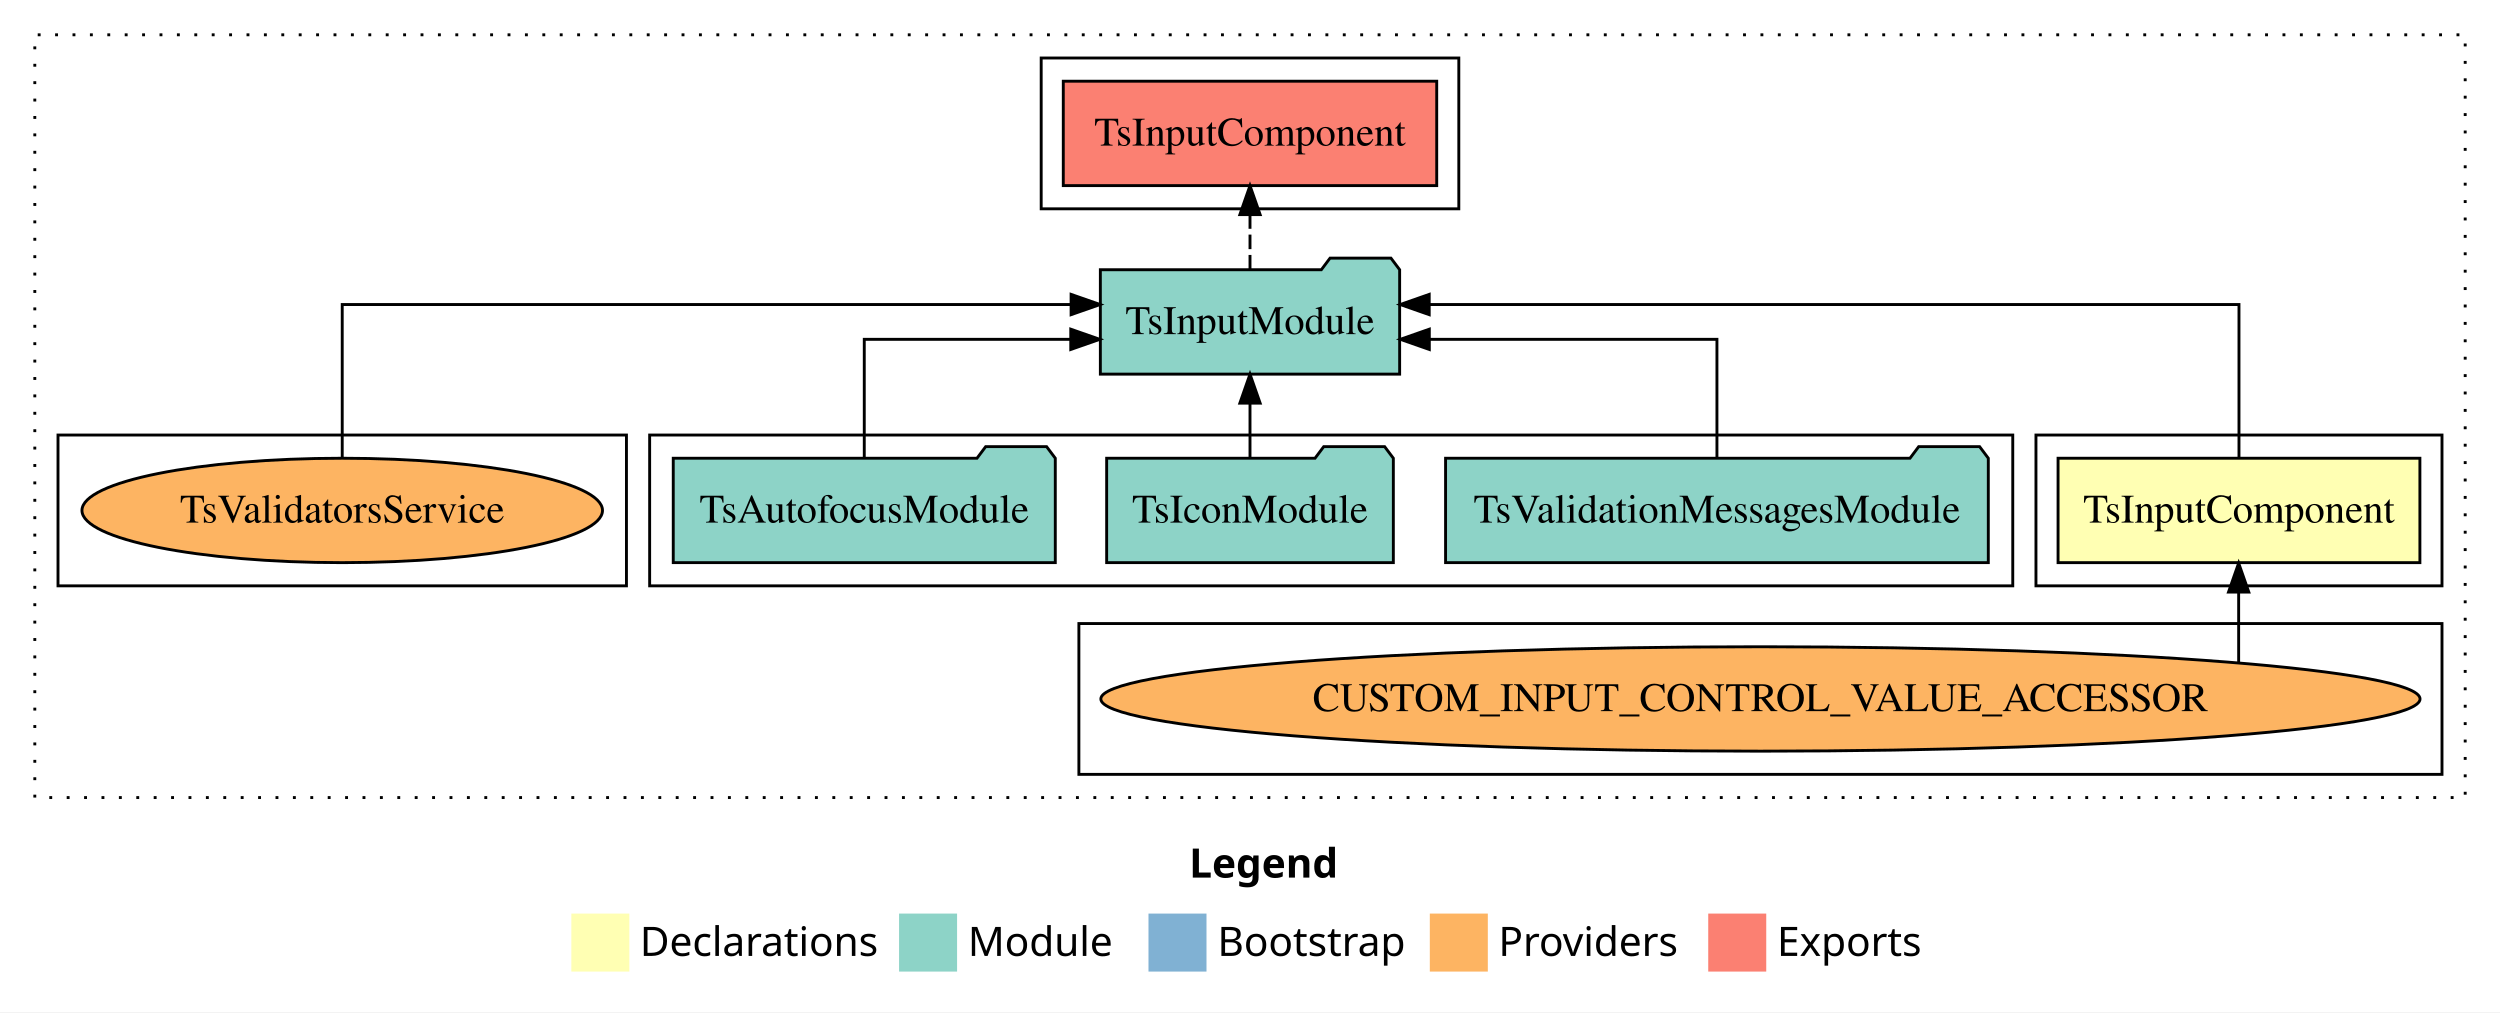
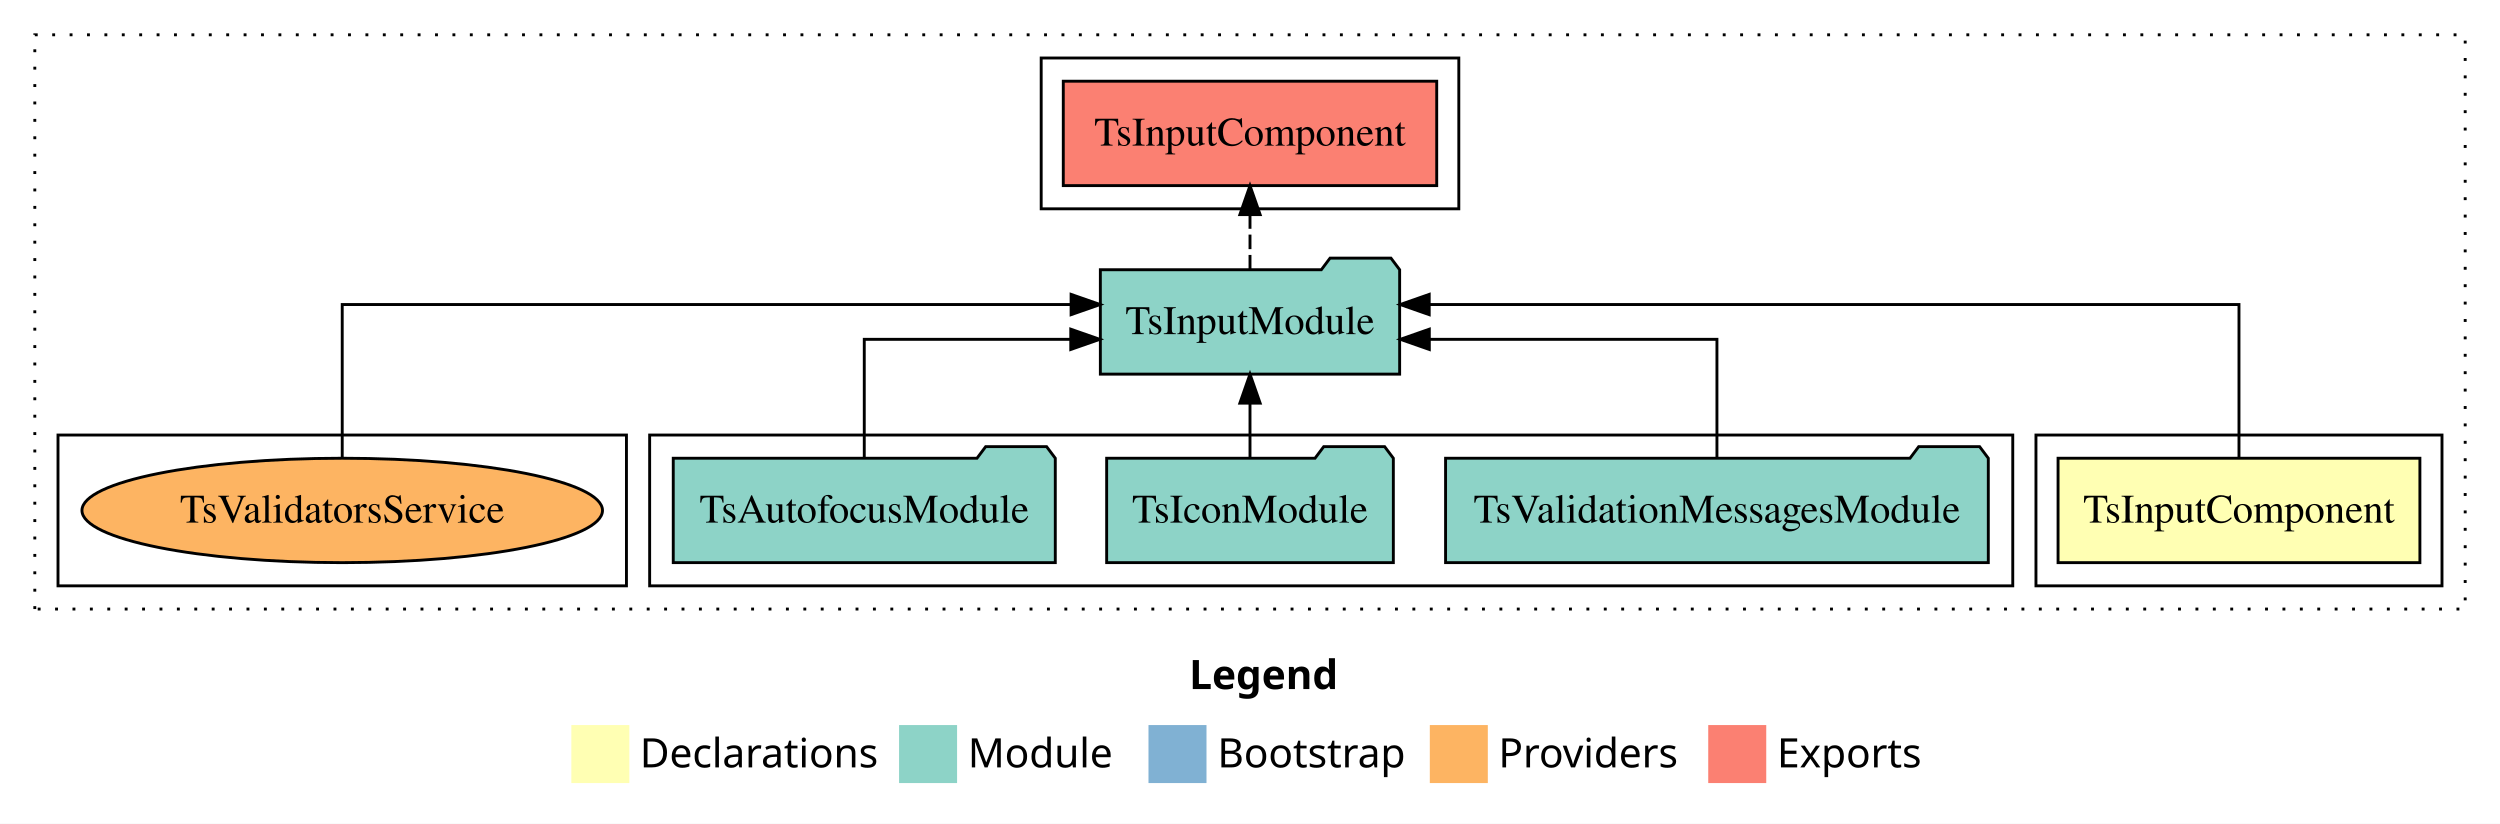
- <svg xmlns="http://www.w3.org/2000/svg" width="862pt" height="349pt" viewBox="0.00 0.00 862.00 349.00">
-   <g id="graph0" class="graph" transform="scale(1 1) rotate(0) translate(4 345)">
-     <polygon fill="#ffffff" stroke="transparent" points="-4,4 -4,-345 858,-345 858,4 -4,4" />
+ <svg xmlns="http://www.w3.org/2000/svg" width="862pt" height="284pt" viewBox="0.00 0.00 862.00 284.00">
+   <g id="graph0" class="graph" transform="scale(1 1) rotate(0) translate(4 280)">
+     <polygon fill="#ffffff" stroke="transparent" points="-4,4 -4,-280 858,-280 858,4 -4,4" />
    <text text-anchor="start" x="406.009" y="-42.4" font-family="sans-serif" font-weight="bold" font-size="14.00" fill="#000000">Legend</text>
    <polygon fill="#ffffb3" stroke="transparent" points="193,-10 193,-30 213,-30 213,-10 193,-10" />
    <text text-anchor="start" x="216.629" y="-15.4" font-family="sans-serif" font-size="14.00" fill="#000000">  Declarations</text>
    <polygon fill="#8dd3c7" stroke="transparent" points="306,-10 306,-30 326,-30 326,-10 306,-10" />
    <text text-anchor="start" x="329.725" y="-15.4" font-family="sans-serif" font-size="14.00" fill="#000000">  Module</text>
    <polygon fill="#80b1d3" stroke="transparent" points="392,-10 392,-30 412,-30 412,-10 392,-10" />
    <text text-anchor="start" x="415.781" y="-15.4" font-family="sans-serif" font-size="14.00" fill="#000000">  Bootstrap</text>
    <polygon fill="#fdb462" stroke="transparent" points="489,-10 489,-30 509,-30 509,-10 489,-10" />
    <text text-anchor="start" x="512.673" y="-15.4" font-family="sans-serif" font-size="14.00" fill="#000000">  Providers</text>
    <polygon fill="#fb8072" stroke="transparent" points="585,-10 585,-30 605,-30 605,-10 585,-10" />
    <text text-anchor="start" x="608.726" y="-15.4" font-family="sans-serif" font-size="14.00" fill="#000000">  Exports</text>
    <g id="clust1" class="cluster">
-       <polygon fill="none" stroke="#000000" stroke-dasharray="1,5" points="8,-70 8,-333 846,-333 846,-70 8,-70" />
+       <polygon fill="none" stroke="#000000" stroke-dasharray="1,5" points="8,-70 8,-268 846,-268 846,-70 8,-70" />
    </g>
    <g id="clust2" class="cluster">
-       <polygon fill="none" stroke="#000000" points="698,-143 698,-195 838,-195 838,-143 698,-143" />
-     </g>
-     <g id="clust3" class="cluster">
-       <polygon fill="none" stroke="#000000" points="368,-78 368,-130 838,-130 838,-78 368,-78" />
+       <polygon fill="none" stroke="#000000" points="698,-78 698,-130 838,-130 838,-78 698,-78" />
    </g>
    <g id="clust4" class="cluster">
-       <polygon fill="none" stroke="#000000" points="220,-143 220,-195 690,-195 690,-143 220,-143" />
+       <polygon fill="none" stroke="#000000" points="220,-78 220,-130 690,-130 690,-78 220,-78" />
    </g>
    <g id="clust5" class="cluster">
-       <polygon fill="none" stroke="#000000" points="355,-273 355,-325 499,-325 499,-273 355,-273" />
+       <polygon fill="none" stroke="#000000" points="355,-208 355,-260 499,-260 499,-208 355,-208" />
    </g>
    <g id="clust7" class="cluster">
-       <polygon fill="none" stroke="#000000" points="16,-143 16,-195 212,-195 212,-143 16,-143" />
+       <polygon fill="none" stroke="#000000" points="16,-78 16,-130 212,-130 212,-78 16,-78" />
    </g>
    <g id="node1" class="node">
-       <polygon fill="#ffffb3" stroke="#000000" points="830.381,-187 705.619,-187 705.619,-151 830.381,-151 830.381,-187" />
-       <text text-anchor="middle" x="768" y="-164.8" font-family="Times,serif" font-size="14.00" fill="#000000">TsInputComponent</text>
+       <polygon fill="#ffffb3" stroke="#000000" points="830.381,-122 705.619,-122 705.619,-86 830.381,-86 830.381,-122" />
+       <text text-anchor="middle" x="768" y="-99.8" font-family="Times,serif" font-size="14.00" fill="#000000">TsInputComponent</text>
    </g>
    <g id="node2" class="node">
-       <polygon fill="#8dd3c7" stroke="#000000" points="478.598,-252 475.598,-256 454.598,-256 451.598,-252 375.402,-252 375.402,-216 478.598,-216 478.598,-252" />
-       <text text-anchor="middle" x="427" y="-229.8" font-family="Times,serif" font-size="14.00" fill="#000000">TsInputModule</text>
+       <polygon fill="#8dd3c7" stroke="#000000" points="478.598,-187 475.598,-191 454.598,-191 451.598,-187 375.402,-187 375.402,-151 478.598,-151 478.598,-187" />
+       <text text-anchor="middle" x="427" y="-164.8" font-family="Times,serif" font-size="14.00" fill="#000000">TsInputModule</text>
    </g>
    <g id="edge1" class="edge">
-       <path fill="none" stroke="#000000" d="M768,-187.284C768,-208.321 768,-240 768,-240 768,-240 488.791,-240 488.791,-240" />
-       <polygon fill="#000000" stroke="#000000" points="488.791,-236.5 478.791,-240 488.791,-243.5 488.791,-236.5" />
+       <path fill="none" stroke="#000000" d="M768,-122.284C768,-143.321 768,-175 768,-175 768,-175 488.791,-175 488.791,-175" />
+       <polygon fill="#000000" stroke="#000000" points="488.791,-171.5 478.791,-175 488.791,-178.5 488.791,-171.5" />
+     </g>
+     <g id="node6" class="node">
+       <polygon fill="#fb8072" stroke="#000000" points="491.381,-252 362.619,-252 362.619,-216 491.381,-216 491.381,-252" />
+       <text text-anchor="middle" x="427" y="-229.8" font-family="Times,serif" font-size="14.00" fill="#000000">TsInputComponent </text>
+     </g>
+     <g id="edge5" class="edge">
+       <path fill="none" stroke="#000000" stroke-dasharray="5,2" d="M427,-187.106C427,-187.106 427,-205.991 427,-205.991" />
+       <polygon fill="#000000" stroke="#000000" points="423.5,-205.991 427,-215.991 430.5,-205.991 423.5,-205.991" />
+     </g>
+     <g id="node3" class="node">
+       <polygon fill="#8dd3c7" stroke="#000000" points="681.567,-122 678.567,-126 657.567,-126 654.567,-122 494.433,-122 494.433,-86 681.567,-86 681.567,-122" />
+       <text text-anchor="middle" x="588" y="-99.8" font-family="Times,serif" font-size="14.00" fill="#000000">TsValidationMessagesModule</text>
+     </g>
+     <g id="edge2" class="edge">
+       <path fill="none" stroke="#000000" d="M588,-122.022C588,-139.373 588,-163 588,-163 588,-163 488.828,-163 488.828,-163" />
+       <polygon fill="#000000" stroke="#000000" points="488.828,-159.5 478.828,-163 488.828,-166.5 488.828,-159.5" />
+     </g>
+     <g id="node4" class="node">
+       <polygon fill="#8dd3c7" stroke="#000000" points="476.423,-122 473.423,-126 452.423,-126 449.423,-122 377.577,-122 377.577,-86 476.423,-86 476.423,-122" />
+       <text text-anchor="middle" x="427" y="-99.8" font-family="Times,serif" font-size="14.00" fill="#000000">TsIconModule</text>
+     </g>
+     <g id="edge3" class="edge">
+       <path fill="none" stroke="#000000" d="M427,-122.106C427,-122.106 427,-140.991 427,-140.991" />
+       <polygon fill="#000000" stroke="#000000" points="423.5,-140.991 427,-150.991 430.5,-140.991 423.5,-140.991" />
+     </g>
+     <g id="node5" class="node">
+       <polygon fill="#8dd3c7" stroke="#000000" points="359.864,-122 356.864,-126 335.864,-126 332.864,-122 228.136,-122 228.136,-86 359.864,-86 359.864,-122" />
+       <text text-anchor="middle" x="294" y="-99.8" font-family="Times,serif" font-size="14.00" fill="#000000">TsAutofocusModule</text>
+     </g>
+     <g id="edge4" class="edge">
+       <path fill="none" stroke="#000000" d="M294,-122.022C294,-139.373 294,-163 294,-163 294,-163 365.198,-163 365.198,-163" />
+       <polygon fill="#000000" stroke="#000000" points="365.198,-166.5 375.198,-163 365.198,-159.5 365.198,-166.5" />
    </g>
    <g id="node7" class="node">
-       <polygon fill="#fb8072" stroke="#000000" points="491.381,-317 362.619,-317 362.619,-281 491.381,-281 491.381,-317" />
-       <text text-anchor="middle" x="427" y="-294.8" font-family="Times,serif" font-size="14.00" fill="#000000">TsInputComponent </text>
+       <ellipse fill="#fdb462" stroke="#000000" cx="114" cy="-104" rx="89.74" ry="18" />
+       <text text-anchor="middle" x="114" y="-99.8" font-family="Times,serif" font-size="14.00" fill="#000000">TsValidatorsService</text>
    </g>
    <g id="edge6" class="edge">
-       <path fill="none" stroke="#000000" stroke-dasharray="5,2" d="M427,-252.106C427,-252.106 427,-270.991 427,-270.991" />
-       <polygon fill="#000000" stroke="#000000" points="423.5,-270.991 427,-280.991 430.5,-270.991 423.5,-270.991" />
-     </g>
-     <g id="node3" class="node">
-       <ellipse fill="#fdb462" stroke="#000000" cx="603" cy="-104" rx="227.432" ry="18" />
-       <text text-anchor="middle" x="603" y="-99.8" font-family="Times,serif" font-size="14.00" fill="#000000">CUSTOM_INPUT_CONTROL_VALUE_ACCESSOR</text>
-     </g>
-     <g id="edge2" class="edge">
-       <path fill="none" stroke="#000000" d="M767.888,-116.533C767.888,-116.533 767.888,-140.851 767.888,-140.851" />
-       <polygon fill="#000000" stroke="#000000" points="764.388,-140.851 767.888,-150.851 771.388,-140.851 764.388,-140.851" />
-     </g>
-     <g id="node4" class="node">
-       <polygon fill="#8dd3c7" stroke="#000000" points="681.567,-187 678.567,-191 657.567,-191 654.567,-187 494.433,-187 494.433,-151 681.567,-151 681.567,-187" />
-       <text text-anchor="middle" x="588" y="-164.8" font-family="Times,serif" font-size="14.00" fill="#000000">TsValidationMessagesModule</text>
-     </g>
-     <g id="edge3" class="edge">
-       <path fill="none" stroke="#000000" d="M588,-187.023C588,-204.373 588,-228 588,-228 588,-228 488.828,-228 488.828,-228" />
-       <polygon fill="#000000" stroke="#000000" points="488.828,-224.5 478.828,-228 488.828,-231.5 488.828,-224.5" />
-     </g>
-     <g id="node5" class="node">
-       <polygon fill="#8dd3c7" stroke="#000000" points="476.423,-187 473.423,-191 452.423,-191 449.423,-187 377.577,-187 377.577,-151 476.423,-151 476.423,-187" />
-       <text text-anchor="middle" x="427" y="-164.8" font-family="Times,serif" font-size="14.00" fill="#000000">TsIconModule</text>
-     </g>
-     <g id="edge4" class="edge">
-       <path fill="none" stroke="#000000" d="M427,-187.106C427,-187.106 427,-205.991 427,-205.991" />
-       <polygon fill="#000000" stroke="#000000" points="423.5,-205.991 427,-215.991 430.5,-205.991 423.5,-205.991" />
-     </g>
-     <g id="node6" class="node">
-       <polygon fill="#8dd3c7" stroke="#000000" points="359.864,-187 356.864,-191 335.864,-191 332.864,-187 228.136,-187 228.136,-151 359.864,-151 359.864,-187" />
-       <text text-anchor="middle" x="294" y="-164.8" font-family="Times,serif" font-size="14.00" fill="#000000">TsAutofocusModule</text>
-     </g>
-     <g id="edge5" class="edge">
-       <path fill="none" stroke="#000000" d="M294,-187.023C294,-204.373 294,-228 294,-228 294,-228 365.198,-228 365.198,-228" />
-       <polygon fill="#000000" stroke="#000000" points="365.198,-231.5 375.198,-228 365.198,-224.5 365.198,-231.5" />
-     </g>
-     <g id="node8" class="node">
-       <ellipse fill="#fdb462" stroke="#000000" cx="114" cy="-169" rx="89.74" ry="18" />
-       <text text-anchor="middle" x="114" y="-164.8" font-family="Times,serif" font-size="14.00" fill="#000000">TsValidatorsService</text>
-     </g>
-     <g id="edge7" class="edge">
-       <path fill="none" stroke="#000000" d="M114,-187.284C114,-208.321 114,-240 114,-240 114,-240 365.314,-240 365.314,-240" />
-       <polygon fill="#000000" stroke="#000000" points="365.315,-243.5 375.314,-240 365.314,-236.5 365.315,-243.5" />
+       <path fill="none" stroke="#000000" d="M114,-122.284C114,-143.321 114,-175 114,-175 114,-175 365.314,-175 365.314,-175" />
+       <polygon fill="#000000" stroke="#000000" points="365.315,-178.5 375.314,-175 365.314,-171.5 365.315,-178.5" />
    </g>
  </g>
</svg>
